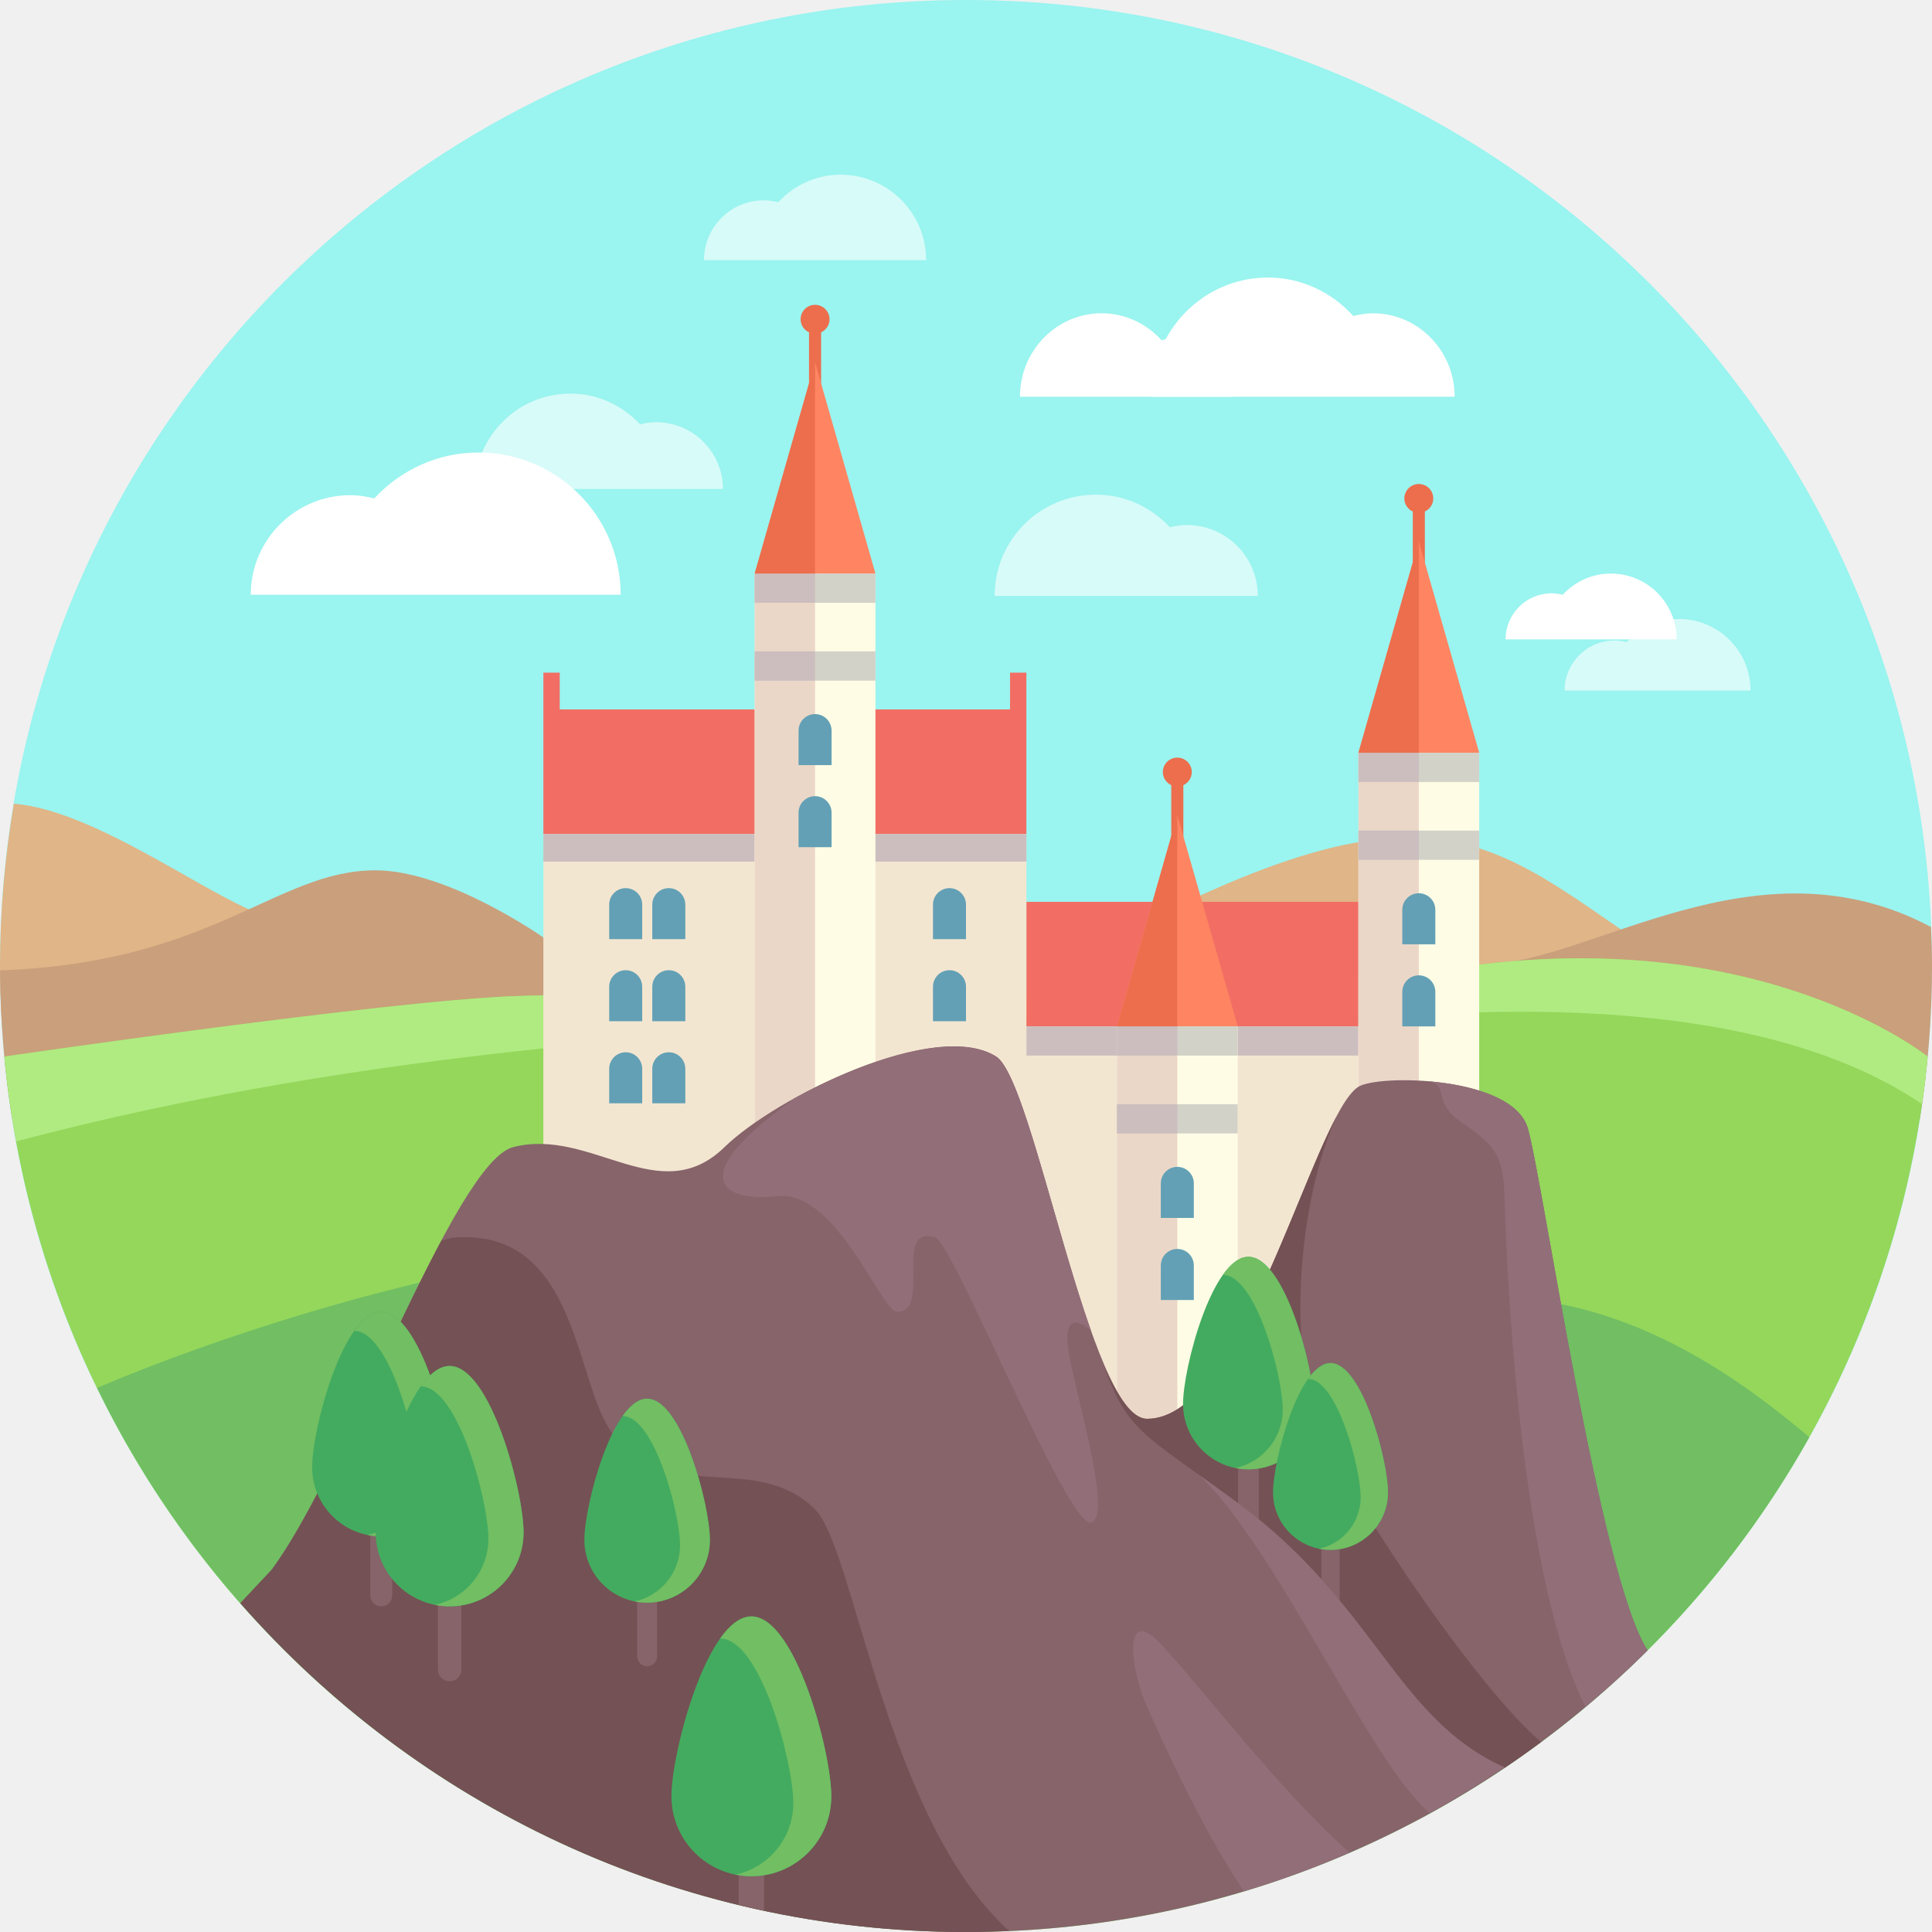
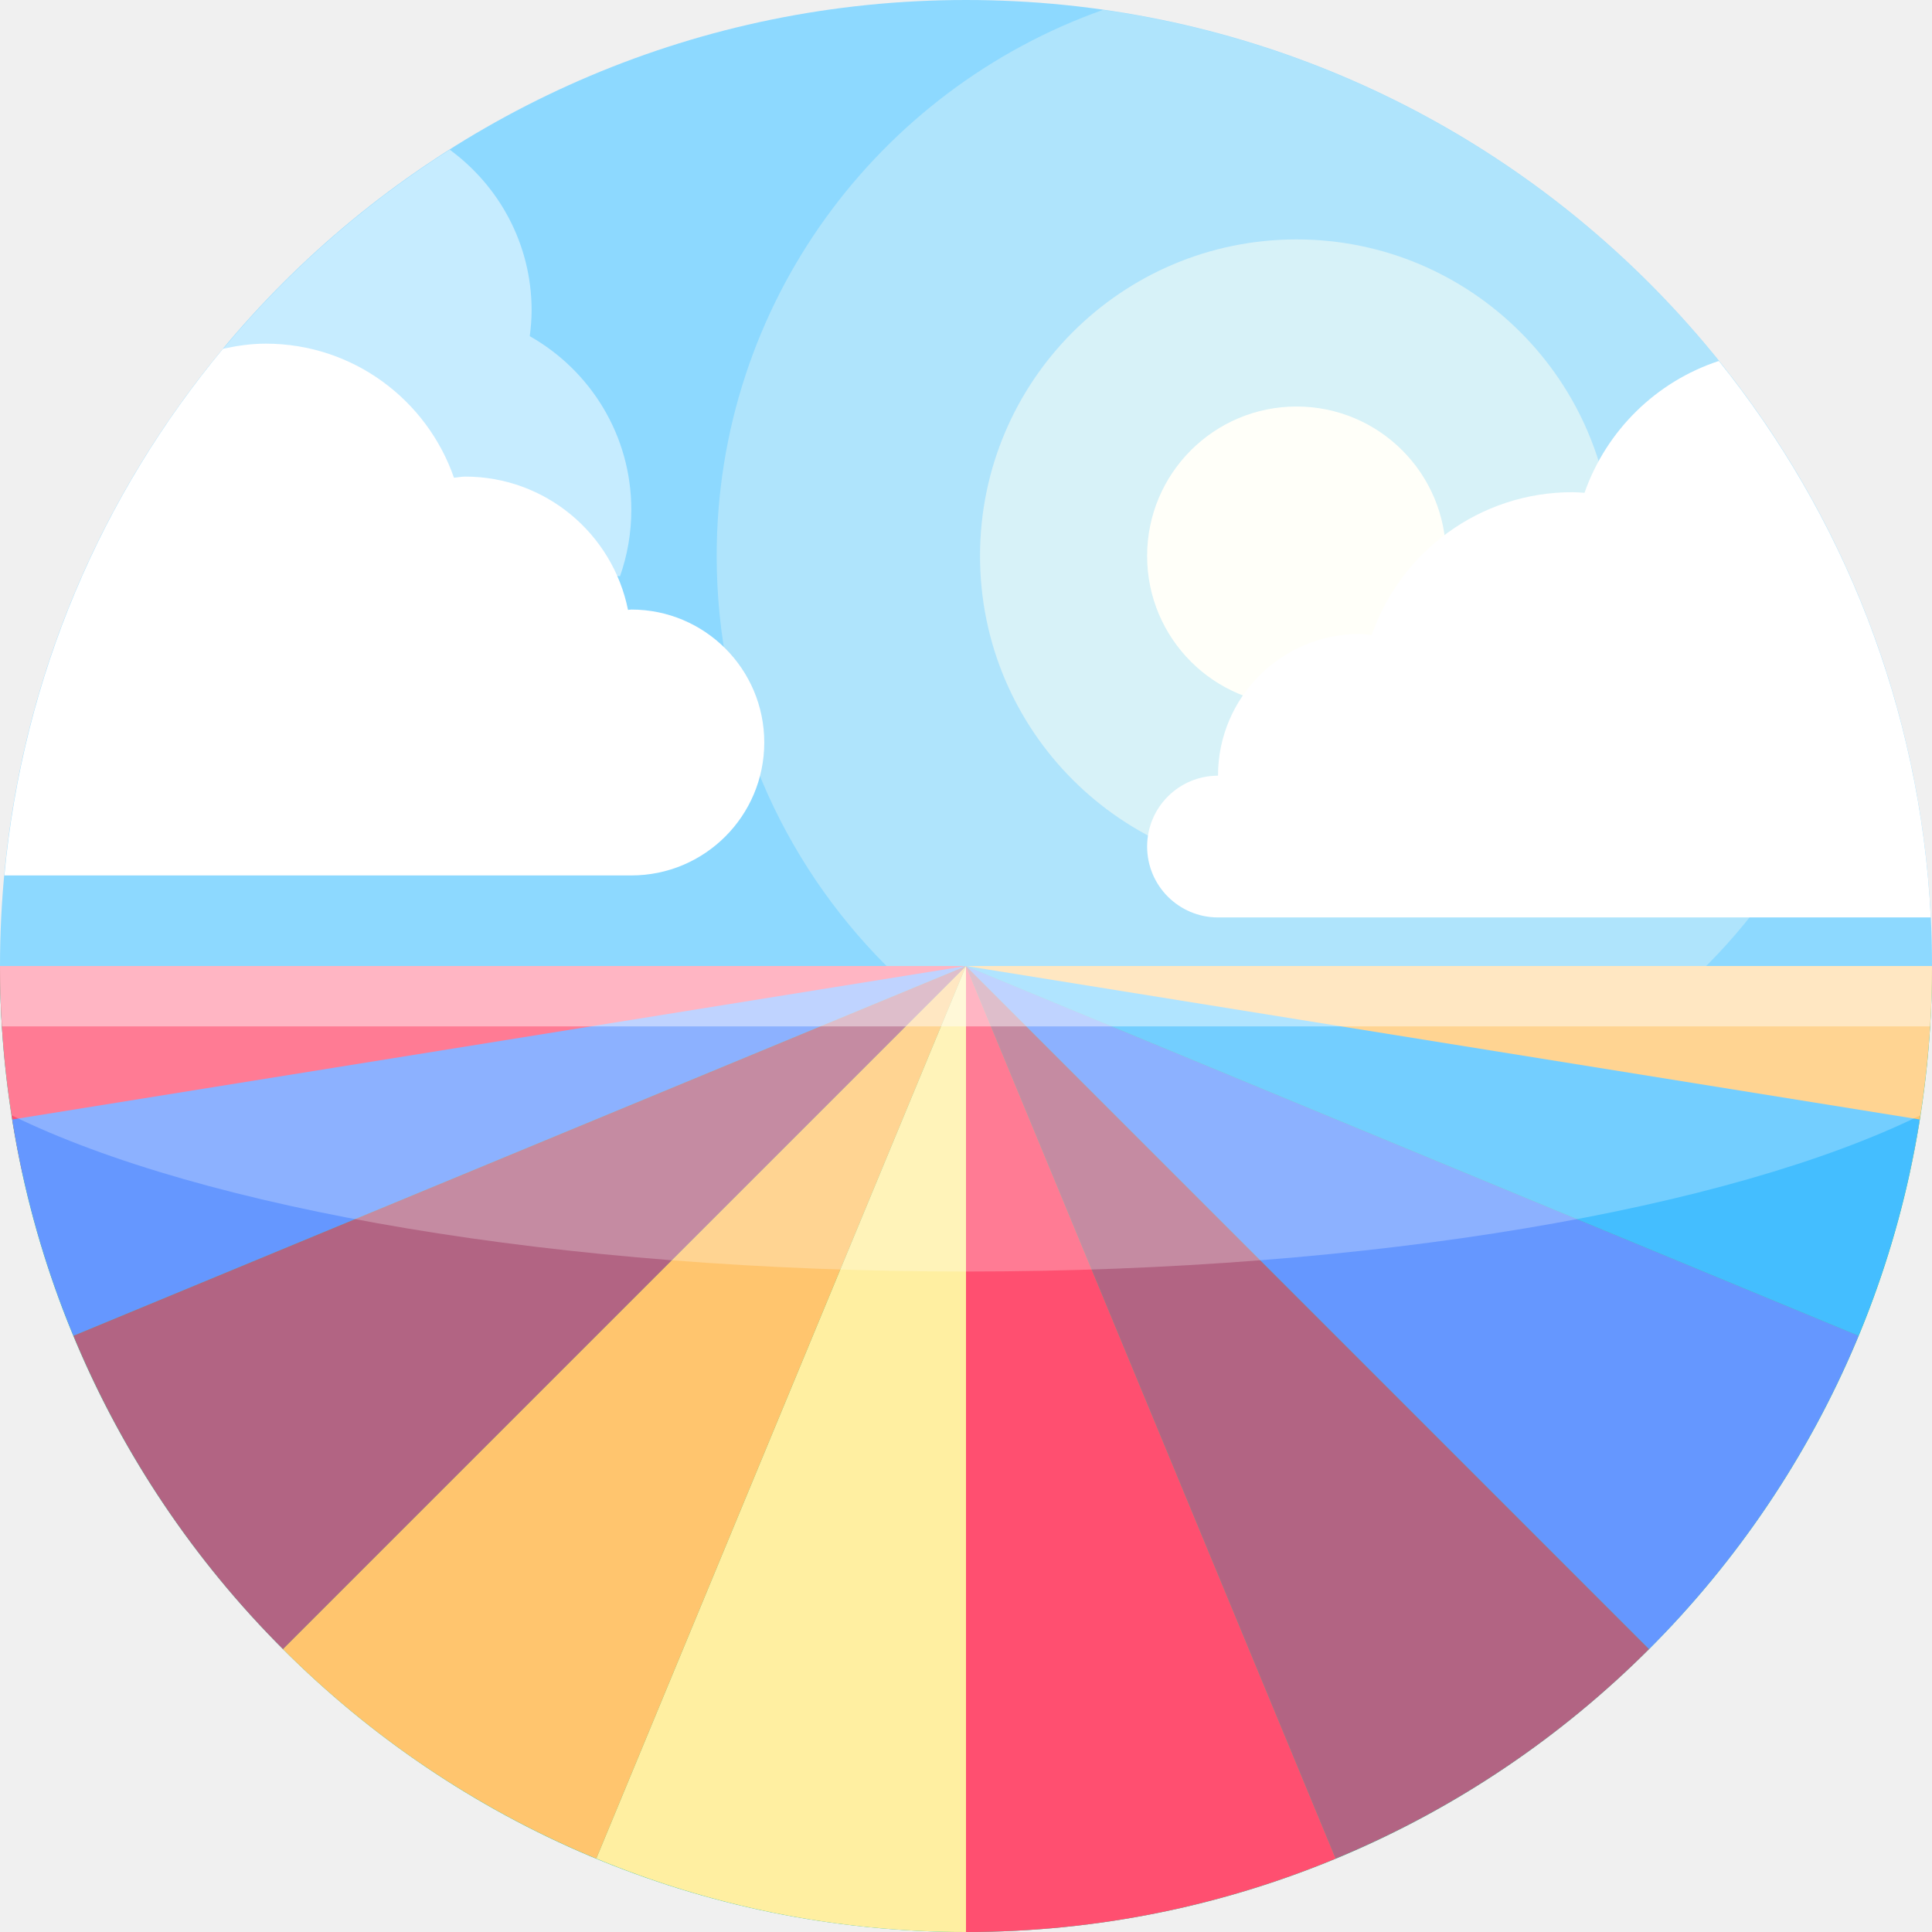
<svg xmlns="http://www.w3.org/2000/svg" version="1.1" id="Capa_1" x="0px" y="0px" viewBox="0 0 512 512" style="enable-background:new 0 0 512 512;" xml:space="preserve">
  <g>
    <g>
-       <circle style="fill:#9AF4EF;" cx="256" cy="256" r="256" />
+       <circle style="fill:#8DD9FF;" cx="256" cy="256" r="256" />
+     </g>
+     <g style="opacity:0.3;">
+       <path style="fill:#FFFFF4;" d="M495.931,166.622C463.736,80.238,386.245,15.959,292.329,2.612    C232.709,23.743,189.93,80.471,189.93,147.333c0,84.87,68.8,153.67,153.67,153.67    C421.922,301.003,486.424,242.366,495.931,166.622z" />
    </g>
    <g>
-       <polygon style="fill:#F26E64;" points="267.67,178.259 267.67,188 148.33,188 148.33,178.259 144,178.259 144,188 144,221     148.33,221 267.67,221 272,221 272,188 272,178.259   " />
+       <circle style="fill:#FFFFFF;" cx="343.6" cy="147.333" r="39.6" />
+     </g>
+     <g style="opacity:0.5;">
+       <path style="fill:#FFFFFF;" d="M55.802,96.541L119,145.73l45.298,7.001c1.948-5.511,3.008-11.441,3.008-17.619    c0-19.755-10.859-36.949-26.915-46.018c0.29-2.241,0.491-4.509,0.491-6.83c0-17.517-8.575-32.977-21.699-42.593    C95.008,54.994,73.587,74.241,55.802,96.541z" />
    </g>
    <g>
-       <path style="fill:#E0B587;" d="M306.963,242.63C392,200.5,400,230.647,456,263.488c9.843,5.773,45.333,5.326,45.333,5.326    L471.96,280L392,272L306.963,242.63z" />
+       <path style="fill:#52C883;" d="M256,512c141.385,0,256-114.615,256-256H0C0,397.385,114.615,512,256,512z" />
    </g>
    <g>
-       <path style="fill:#CA9F7C;" d="M508.725,296.81C510.855,283.517,512,269.894,512,256c0-3.463-0.125-6.896-0.261-10.326    C465.333,221,421.24,255.5,393.394,255.5L508.725,296.81z" />
+       <path style="fill:#FF4F70;" d="M256,256H0c0,18.763,2.075,37.033,5.906,54.647L256,256z" />
    </g>
    <g>
-       <path style="fill:#E0B587;" d="M0.426,270.401c14.967,1.297,32.258,2.392,34.24,1.599C38,270.667,72,243.181,72,243.181    c-13.825-3.253-45.657-28.39-68.332-30.188C1.3,226.983,0,241.336,0,256C0,260.835,0.162,265.632,0.426,270.401z" />
+       <path style="fill:#FFFFFF;" d="M167.307,161.536c-0.301,0-0.579,0.081-0.879,0.089c-4.048-20.144-21.825-35.321-43.161-35.321    c-1.015,0-1.964,0.231-2.962,0.298c-7.177-20.669-26.772-35.53-49.885-35.53c-3.909,0-7.667,0.559-11.334,1.364    C27.001,131.02,6.07,179.181,1.156,232h166.15c19.458,0,35.232-15.774,35.232-35.232    C202.539,177.31,186.765,161.536,167.307,161.536z" />
+     </g>
+     <g style="opacity:0.5;">
+       <circle style="fill:#FFFFF4;" cx="343.6" cy="147.333" r="83.885" />
    </g>
    <g>
-       <path style="fill:#CA9F7C;" d="M144,248.451c0,0-25.222-17.804-44.51-17.804c-26.323,0-42.869,24.496-99.461,26.509    c0.059,13.324,1.139,26.403,3.16,39.172c22.343-0.748,91.61-10.554,101.477-9.829C116,287.333,186,276,180.667,272    C175.333,268,144,248.451,144,248.451z" />
+       <path style="fill:#FFFFFF;" d="M455.509,95.663c-16.623,5.455-29.818,18.449-35.598,34.935c-1.07-0.061-2.13-0.163-3.215-0.163    c-24.644,0-45.538,15.846-53.189,37.883c-1.059-0.089-2.076-0.318-3.159-0.318c-20.747,0-37.565,16.818-37.565,37.565    c-10.374,0-18.783,8.409-18.783,18.783c0,10.373,8.409,18.783,18.783,18.783h188.892    C508.916,187.418,488.312,136.427,455.509,95.663z" />
    </g>
    <g>
-       <path style="fill:#94D75B;" d="M1.156,280C13.262,410.125,122.713,512,256,512s242.738-101.875,254.844-232    c0,0-42.844-34.667-121.51-24c-88.949,12.061-197.885,5.907-253.333,8C102.077,265.28,1.156,280,1.156,280z" />
+       <path style="fill:#FF4F70;" d="M256,256v256c34.712,0,67.794-6.942,97.979-19.46L256,256z" />
    </g>
    <g>
-       <path style="fill:#B0EB81;" d="M4.291,302.487C151,263.488,313.734,271.436,385,268.5c64.418-2.654,101.959,8.911,124.347,24.09    c0.597-4.167,1.103-8.362,1.497-12.59c0,0-42.844-34.667-121.51-24c-88.95,12.061-197.885,5.907-253.333,8    c-33.923,1.28-134.844,16-134.844,16c0.354,3.811,0.809,7.593,1.329,11.353C3.009,295.09,3.614,298.801,4.291,302.487z" />
+       <path style="fill:#FFEFA1;" d="M158.022,492.54C188.207,505.058,221.288,512,256,512V256L158.022,492.54z" />
    </g>
    <g>
-       <path style="fill:#71BE63;" d="M376,345.5c-48.613,9.391-201-18.5-247-9.5c-29.21,5.715-68.482,17.088-103.259,31.789    c30.925,63.603,87.374,112.468,156.064,133.246c0.033,0.009,0.154,0.041,0.17,0.046c1.431,0.434,106.138-10.352,195.263-19.639    c42.896-23.126,78.46-58.091,102.24-100.581C458.955,363.649,422.675,336.483,376,345.5z" />
+       <path style="fill:#FFC56E;" d="M74.981,437.019c23.579,23.579,51.753,42.546,83.041,55.521l0,0L256,256L74.981,437.019z" />
    </g>
    <g>
-       <rect x="272" y="239" style="fill:#F26E64;" width="88" height="33" />
+       <path style="fill:#B26483;" d="M437.019,437.019L256,256l97.979,236.54C385.266,479.565,413.44,460.598,437.019,437.019z" />
    </g>
    <g>
-       <rect x="228.396" y="272" style="fill:#F3E6D1;" width="141.604" height="147" />
+       <path style="fill:#B26483;" d="M19.46,353.978c12.975,31.288,31.942,59.462,55.521,83.041L256,256L19.46,353.978z" />
    </g>
    <g>
-       <rect x="272" y="272" style="fill:#CCBEBE;" width="88" height="7.745" />
+       <path style="fill:#6597FF;" d="M3.251,296.675c3.189,19.967,8.684,39.159,16.208,57.303l0,0L256,256L3.251,296.675z" />
    </g>
    <g>
-       <g>
-         <path style="fill:#EC6E4D;" d="M379.833,132.099c0-2.117-1.716-3.833-3.833-3.833s-3.833,1.716-3.833,3.833     c0,1.541,0.922,2.85,2.233,3.459v28.874h3.2v-28.874C378.912,134.949,379.833,133.64,379.833,132.099z" />
-       </g>
-       <g>
-         <rect x="360" y="199.484" style="fill:#FFFCE5;" width="32" height="172" />
-       </g>
-       <g>
-         <rect x="360" y="199.484" style="fill:#EBD7C8;" width="16" height="172" />
-       </g>
-       <g>
-         <polyline style="fill:#FF8562;" points="392,199.484 376,143.484 360,199.484    " />
-       </g>
-       <g>
-         <rect x="360" y="220.109" style="fill:#D2D2C8;" width="32" height="7.75" />
-       </g>
-       <g>
-         <rect x="360" y="220.109" style="fill:#CCBEBE;" width="16" height="7.75" />
-       </g>
-       <g>
-         <rect x="360" y="199.484" style="fill:#D2D2C8;" width="32" height="7.75" />
-       </g>
-       <g>
-         <rect x="360" y="199.484" style="fill:#CCBEBE;" width="16" height="7.75" />
-       </g>
-       <g>
-         <polygon style="fill:#EC6E4D;" points="376,143.484 360,199.484 376,199.484    " />
-       </g>
-       <g>
-         <path style="fill:#63A0B5;" d="M376,236.723c-2.416,0-4.375,1.959-4.375,4.375v9.148h8.75v-9.148     C380.375,238.681,378.416,236.723,376,236.723z" />
-       </g>
-       <g>
-         <path style="fill:#63A0B5;" d="M376,258.473c-2.416,0-4.375,1.959-4.375,4.375v9.148h8.75v-9.148     C380.375,260.431,378.416,258.473,376,258.473z" />
-       </g>
+       <path style="fill:#6597FF;" d="M437.02,437.019c23.579-23.579,42.545-51.753,55.52-83.041L256,256L437.02,437.019L437.02,437.019z    " />
    </g>
    <g>
-       <g>
-         <path style="fill:#EC6E4D;" d="M315.833,204.611c0-2.117-1.716-3.833-3.833-3.833s-3.833,1.716-3.833,3.833     c0,1.541,0.922,2.85,2.233,3.459v28.874h3.2v-28.874C314.912,207.461,315.833,206.152,315.833,204.611z" />
-       </g>
-       <g>
-         <rect x="296" y="271.996" style="fill:#FFFCE5;" width="32" height="172" />
-       </g>
-       <g>
-         <rect x="296" y="271.996" style="fill:#EBD7C8;" width="16" height="172" />
-       </g>
-       <g>
-         <polyline style="fill:#FF8562;" points="328,271.996 312,215.996 296,271.996    " />
-       </g>
-       <g>
-         <rect x="296" y="292.621" style="fill:#D2D2C8;" width="32" height="7.75" />
-       </g>
-       <g>
-         <rect x="296" y="292.621" style="fill:#CCBEBE;" width="16" height="7.75" />
-       </g>
-       <g>
-         <rect x="296" y="271.995" style="fill:#D2D2C8;" width="32" height="7.75" />
-       </g>
-       <g>
-         <rect x="296" y="271.995" style="fill:#CCBEBE;" width="16" height="7.75" />
-       </g>
-       <g>
-         <polygon style="fill:#EC6E4D;" points="312,215.996 296,271.996 312,271.996    " />
-       </g>
-       <g>
-         <path style="fill:#63A0B5;" d="M312,309.235c-2.416,0-4.375,1.959-4.375,4.375v9.148h8.75v-9.148     C316.375,311.194,314.416,309.235,312,309.235z" />
-       </g>
-       <g>
-         <path style="fill:#63A0B5;" d="M312,330.985c-2.416,0-4.375,1.959-4.375,4.375v9.148h8.75v-9.148     C316.375,332.944,314.416,330.985,312,330.985z" />
-       </g>
+       <path style="fill:#FFC56E;" d="M256,256h256c0,18.763-2.075,37.033-5.906,54.647L256,256z" />
    </g>
    <g>
-       <rect x="144" y="221" style="fill:#F3E6D1;" width="128" height="147" />
+       <path style="fill:#44BEFF;" d="M256,256l236.54,97.978l0.001-0.002c7.523-18.143,13.019-37.334,16.208-57.3L256,256z" />
    </g>
-     <g>
-       <rect x="144" y="221" style="fill:#CCBEBE;" width="128" height="7.333" />
+     <g style="opacity:0.25;">
+       <path style="fill:#FFFFFF;" d="M256,336.968c108.139,0,202.459-16.664,252.949-41.414c2-12.893,3.051-26.1,3.051-39.554H0    c0,13.454,1.051,26.661,3.051,39.554C53.541,320.304,147.861,336.968,256,336.968z" />
    </g>
-     <g>
-       <g>
-         <path style="fill:#EC6E4D;" d="M219.833,84.615c0-2.117-1.716-3.833-3.833-3.833s-3.833,1.716-3.833,3.833     c0,1.541,0.922,2.85,2.233,3.459v28.874h3.2V88.075C218.912,87.465,219.833,86.156,219.833,84.615z" />
-       </g>
-       <g>
-         <rect x="200" y="152" style="fill:#FFFCE5;" width="32" height="172" />
-       </g>
-       <g>
-         <rect x="200" y="152" style="fill:#EBD7C8;" width="16" height="172" />
-       </g>
-       <g>
-         <polyline style="fill:#FF8562;" points="232,152 216,96 200,152    " />
-       </g>
-       <g>
-         <rect x="200" y="172.625" style="fill:#D2D2C8;" width="32" height="7.75" />
-       </g>
-       <g>
-         <rect x="200" y="172.625" style="fill:#CCBEBE;" width="16" height="7.75" />
-       </g>
-       <g>
-         <rect x="200" y="152" style="fill:#D2D2C8;" width="32" height="7.75" />
-       </g>
-       <g>
-         <rect x="200" y="152" style="fill:#CCBEBE;" width="16" height="7.75" />
-       </g>
-       <g>
-         <polygon style="fill:#EC6E4D;" points="216,96 200,152 216,152    " />
-       </g>
-       <g>
-         <path style="fill:#63A0B5;" d="M216,189.239c-2.416,0-4.375,1.959-4.375,4.375v9.148h8.75v-9.148     C220.375,191.197,218.416,189.239,216,189.239z" />
-       </g>
-       <g>
-         <path style="fill:#63A0B5;" d="M216,210.989c-2.416,0-4.375,1.959-4.375,4.375v9.148h8.75v-9.148     C220.375,212.947,218.416,210.989,216,210.989z" />
-       </g>
-     </g>
-     <g>
-       <g>
-         <path style="fill:#63A0B5;" d="M251.625,235.364c-2.416,0-4.375,1.959-4.375,4.375v9.148H256v-9.148     C256,237.322,254.041,235.364,251.625,235.364z" />
-       </g>
-       <g>
-         <path style="fill:#63A0B5;" d="M251.625,257.114c-2.416,0-4.375,1.959-4.375,4.375v9.148H256v-9.148     C256,259.072,254.041,257.114,251.625,257.114z" />
-       </g>
-       <g>
-         <path style="fill:#63A0B5;" d="M251.625,278.864c-2.416,0-4.375,1.959-4.375,4.375v9.148H256v-9.148     C256,280.822,254.041,278.864,251.625,278.864z" />
-       </g>
-     </g>
-     <g>
-       <path style="fill:#FFFFFF;" d="M66.453,157.62c0-14.576,11.816-26.392,26.392-26.392c2.2,0,4.303,0.348,6.346,0.855    c6.887-7.437,16.651-12.166,27.586-12.166c20.823,0,37.703,16.88,37.703,37.703H66.453z" />
-     </g>
-     <g>
-       <path style="fill:#FFFFFF;" d="M398.995,169.435c0-6.74,5.464-12.204,12.204-12.204c1.017,0,1.99,0.161,2.935,0.395    c3.184-3.439,7.7-5.626,12.757-5.626c9.629,0,17.435,7.806,17.435,17.435H398.995z" />
-     </g>
-     <g>
-       <path style="fill:#FFFFFF;" d="M385.5,105.146c0-12.216-9.695-22.119-21.655-22.119c-1.805,0-3.531,0.292-5.207,0.717    c-5.651-6.233-13.663-10.196-22.635-10.196c-17.085,0-30.936,14.147-30.936,31.599H385.5z" />
-     </g>
-     <g>
-       <path style="fill:#FFFFFF;" d="M326.621,105.146c0-8.554-6.789-15.489-15.165-15.489c-1.264,0-2.473,0.204-3.646,0.502    c-3.957-4.365-9.567-7.14-15.851-7.14c-11.964,0-21.664,9.907-21.664,22.128H326.621z" />
-     </g>
-     <g style="opacity:0.6;">
-       <path style="fill:#FFFFFF;" d="M191.583,129.59c0-9.774-7.924-17.698-17.697-17.698c-1.475,0-2.886,0.233-4.256,0.573    c-4.618-4.987-11.166-8.158-18.498-8.158c-13.963,0-25.282,11.319-25.282,25.282H191.583z" />
-     </g>
-     <g style="opacity:0.6;">
-       <path style="fill:#FFFFFF;" d="M186.565,68.931c0-8.753,7.096-15.849,15.849-15.849c1.321,0,2.584,0.209,3.811,0.514    c4.136-4.466,10-7.306,16.567-7.306c12.505,0,22.642,10.137,22.642,22.642H186.565z" />
-     </g>
-     <g style="opacity:0.6;">
-       <path style="fill:#FFFFFF;" d="M414.634,183c0-7.328,5.941-13.269,13.269-13.269c1.106,0,2.163,0.175,3.191,0.43    c3.462-3.739,8.371-6.117,13.869-6.117c10.469,0,18.955,8.487,18.955,18.955H414.634z" />
-     </g>
-     <g style="opacity:0.6;">
-       <path style="fill:#FFFFFF;" d="M333.33,157.912c0-10.37-8.407-18.777-18.777-18.777c-1.565,0-3.062,0.248-4.515,0.608    c-4.9-5.291-11.847-8.656-19.627-8.656c-14.814,0-26.824,12.01-26.824,26.824H333.33z" />
-     </g>
-     <g>
-       <path style="fill:#86646A;" d="M192,304c-17.206,16.791-35.333-5.333-56,0c-15.613,4.029-44,85-64,112l-8.302,8.855    C110.603,478.254,179.335,512,256,512c70.507,0,134.333-28.52,180.618-74.636C424,418,408.908,313.062,404.908,299.062    S365.333,284.667,360,288c-11.872,7.42-30,88-56,88c-15.333,0-29.75-89.5-40-96C247.977,269.839,205.578,290.75,192,304z" />
-     </g>
-     <g>
-       <path style="fill:#745154;" d="M348.667,375.333c-6.897-19.101-4.954-55.726,5.44-79.331C342.397,318.196,326.024,376,304,376    c-4.032,0-7.89-5.76-11.604-14.445c6.52,18.17,10.417,18.154,35.604,36.732c36.667,27.046,42,57.379,70.838,70.156    c3.25-2.19,6.44-4.461,9.582-6.794C392,448,355.928,395.445,348.667,375.333z" />
-     </g>
-     <g>
-       <path style="fill:#745154;" d="M267.422,511.712C234.663,482.032,226.536,410.536,216,400c-16.667-16.667-43.333,1.333-56-24    c-7.751-15.503-9.333-50.667-40-48l-3.019,0.754C102.445,355.935,85.359,397.966,72,416l-8.302,8.855    C110.603,478.254,179.335,512,256,512C259.831,512,263.632,511.878,267.422,511.712z" />
-     </g>
-     <g>
-       <path style="fill:#86646A;" d="M202.488,506.336v-27.214c0-1.856-1.505-3.361-3.364-3.361c-1.859,0-3.364,1.505-3.364,3.361    v25.654C197.996,505.316,200.23,505.855,202.488,506.336z" />
-     </g>
-     <g>
-       <g>
-         <g>
-           <path style="fill:#86646A;" d="M101.031,425.696c-1.606,0-2.907-1.301-2.907-2.905v-31.287c0-1.604,1.301-2.905,2.907-2.905      s2.907,1.301,2.907,2.905v31.287C103.938,424.395,102.637,425.696,101.031,425.696z" />
-         </g>
-       </g>
-       <g>
-         <g>
-           <path style="fill:#43AB5F;" d="M119.338,388.839c0,10.112-8.197,18.309-18.309,18.309s-18.309-8.197-18.309-18.309      s8.197-41.194,18.309-41.194S119.338,378.728,119.338,388.839z" />
-         </g>
-       </g>
-       <g>
-         <g>
-           <path style="fill:#71BE63;" d="M101.03,347.645c-2.538,0-4.955,1.962-7.153,5.056h0c9.255,0,16.757,28.449,16.757,37.703      c0,8.05-5.681,14.762-13.25,16.376c1.178,0.238,2.397,0.368,3.645,0.368c10.111,0,18.309-8.197,18.309-18.308      C119.339,378.728,111.141,347.645,101.03,347.645z" />
-         </g>
-       </g>
-     </g>
-     <g>
-       <g>
-         <g>
-           <path style="fill:#86646A;" d="M171.496,441.569c-1.459,0-2.641-1.182-2.641-2.639v-28.421c0-1.457,1.182-2.639,2.641-2.639      c1.459,0,2.641,1.182,2.641,2.639v28.421C174.137,440.388,172.955,441.569,171.496,441.569z" />
-         </g>
-       </g>
-       <g>
-         <g>
-           <path style="fill:#43AB5F;" d="M188.127,408.088c0,9.185-7.446,16.632-16.632,16.632c-9.185,0-16.632-7.446-16.632-16.632      c0-9.185,7.446-37.421,16.632-37.421C180.681,370.667,188.127,398.903,188.127,408.088z" />
-         </g>
-       </g>
-       <g>
-         <g>
-           <path style="fill:#71BE63;" d="M171.495,370.667c-2.306,0-4.501,1.782-6.498,4.593h0c8.407,0,15.222,25.843,15.222,34.25      c0,7.313-5.161,13.41-12.036,14.876c1.071,0.216,2.177,0.334,3.311,0.334c9.185,0,16.632-7.446,16.632-16.632      C188.127,398.903,180.681,370.667,171.495,370.667z" />
-         </g>
-       </g>
-     </g>
-     <g>
-       <path style="fill:#43AB5F;" d="M220.309,476.038c0,11.701-9.485,21.186-21.186,21.186s-21.186-9.485-21.186-21.186    c0-11.701,9.485-47.668,21.186-47.668S220.309,464.337,220.309,476.038z" />
-     </g>
-     <g>
-       <path style="fill:#71BE63;" d="M199.123,428.369c-2.937,0-5.734,2.27-8.277,5.851h0.001c10.709,0,19.39,32.919,19.39,43.629    c0,9.315-6.574,17.082-15.332,18.95c1.364,0.276,2.773,0.425,4.218,0.425c11.701,0,21.186-9.485,21.186-21.186    C220.309,464.337,210.824,428.369,199.123,428.369z" />
-     </g>
-     <g>
-       <g>
-         <g>
-           <path style="fill:#86646A;" d="M119.153,445.551c-1.719,0-3.112-1.392-3.112-3.109V408.95c0-1.717,1.392-3.109,3.112-3.109      c1.719,0,3.112,1.392,3.112,3.109v33.491C122.265,444.159,120.873,445.551,119.153,445.551z" />
-         </g>
-       </g>
-       <g>
-         <g>
-           <path style="fill:#43AB5F;" d="M138.751,406.097c0,10.824-8.775,19.599-19.599,19.599s-19.599-8.775-19.599-19.599      S108.328,362,119.152,362S138.751,395.273,138.751,406.097z" />
-         </g>
-       </g>
-       <g>
-         <g>
-           <path style="fill:#71BE63;" d="M119.152,362c-2.717,0-5.304,2.1-7.657,5.412h0.001c9.907,0,17.938,30.453,17.938,40.36      c0,8.617-6.082,15.802-14.184,17.53c1.262,0.255,2.565,0.393,3.902,0.393c10.824,0,19.599-8.775,19.599-19.599      C138.751,395.273,129.976,362,119.152,362z" />
-         </g>
-       </g>
-     </g>
-     <g>
-       <g>
-         <g>
-           <path style="fill:#86646A;" d="M330.849,406.942c-1.52,0-2.752-1.231-2.752-2.75v-29.615c0-1.518,1.231-2.75,2.752-2.75      c1.52,0,2.752,1.231,2.752,2.75v29.615C333.601,405.711,332.37,406.942,330.849,406.942z" />
-         </g>
-       </g>
-       <g>
-         <g>
-           <path style="fill:#43AB5F;" d="M348.179,372.055c0,9.571-7.759,17.33-17.33,17.33s-17.33-7.759-17.33-17.33      s7.759-38.993,17.33-38.993S348.179,362.484,348.179,372.055z" />
-         </g>
-       </g>
-       <g>
-         <g>
-           <path style="fill:#71BE63;" d="M330.849,333.063c-2.403,0-4.69,1.857-6.771,4.786h0c8.76,0,15.861,26.928,15.861,35.688      c0,7.62-5.378,13.973-12.542,15.501c1.115,0.225,2.268,0.348,3.451,0.348c9.571,0,17.33-7.759,17.33-17.33      C348.179,362.484,340.42,333.063,330.849,333.063z" />
-         </g>
-       </g>
-     </g>
-     <g>
-       <g>
-         <g>
-           <path style="fill:#86646A;" d="M352.599,426.164c-1.336,0-2.419-1.082-2.419-2.417v-26.031c0-1.335,1.082-2.417,2.419-2.417      c1.336,0,2.419,1.082,2.419,2.417v26.031C355.018,425.082,353.936,426.164,352.599,426.164z" />
-         </g>
-       </g>
-       <g>
-         <g>
-           <path style="fill:#43AB5F;" d="M367.832,395.499c0,8.413-6.82,15.233-15.233,15.233s-15.233-6.82-15.233-15.233      c0-8.413,6.82-34.274,15.233-34.274S367.832,387.086,367.832,395.499z" />
-         </g>
-       </g>
-       <g>
-         <g>
-           <path style="fill:#71BE63;" d="M352.599,361.224c-2.112,0-4.123,1.632-5.951,4.207h0c7.7,0,13.942,23.67,13.942,31.37      c0,6.698-4.727,12.282-11.024,13.625c0.981,0.198,1.994,0.306,3.033,0.306c8.413,0,15.233-6.82,15.233-15.233      C367.832,387.085,361.012,361.224,352.599,361.224z" />
-         </g>
-       </g>
-     </g>
-     <g>
-       <path style="fill:#926E79;" d="M283.75,361.224c-2.639-12.338,1.161-12.182,5.367-8.627C279.534,325.599,270.839,284.337,264,280    c-11.238-7.126-35.423,1.038-53.567,11.117c-2.258,1.678-4.524,3.411-6.767,5.211C183.333,312.657,191.819,318.576,206,317    c15.75-1.75,27.493,30.645,31.75,30.645c9.25,0-1.205-23.001,10-19.788c4.86,1.394,35.156,77.086,41.367,75.644    C294.5,402.25,286.75,375.25,283.75,361.224z" />
-     </g>
-     <g>
-       <path style="fill:#926E79;" d="M328,398.288c-3.86-2.848-7.169-5.22-10.115-7.327l0,0c20.974,20.165,44.904,75.623,60.972,89.533    c6.806-3.734,13.366-7.838,19.778-12.153C369.983,455.509,364.577,425.267,328,398.288z" />
-     </g>
-     <g>
-       <path style="fill:#926E79;" d="M404.908,299.062c-2.323-8.129-15.28-11.652-26.792-12.541c6.095,0.791,1.424,5.129,8.384,10.29    c7,5.19,11.772,7.19,12.136,18.69c0.328,10.351,2.8,99.326,21.518,136.849c5.694-4.769,11.207-9.747,16.465-14.985    C424,418,408.908,313.062,404.908,299.062z" />
-     </g>
-     <g>
-       <path style="fill:#926E79;" d="M307.667,435.728c-10.031-10.816-8.333,6.304-3.667,16.622c3.176,7.022,13.75,31.176,25.648,48.841    c9.58-2.875,18.917-6.295,27.988-10.227C339.059,474.48,319.667,448.667,307.667,435.728z" />
-     </g>
-     <g>
-       <g>
-         <path style="fill:#63A0B5;" d="M165.817,235.364c-2.416,0-4.375,1.959-4.375,4.375v9.148h8.75v-9.148     C170.192,237.322,168.233,235.364,165.817,235.364z" />
-       </g>
-       <g>
-         <path style="fill:#63A0B5;" d="M165.817,257.114c-2.416,0-4.375,1.959-4.375,4.375v9.148h8.75v-9.148     C170.192,259.072,168.233,257.114,165.817,257.114z" />
-       </g>
-       <g>
-         <path style="fill:#63A0B5;" d="M177.239,235.364c-2.416,0-4.375,1.959-4.375,4.375v9.148h8.75v-9.148     C181.614,237.322,179.655,235.364,177.239,235.364z" />
-       </g>
-       <g>
-         <path style="fill:#63A0B5;" d="M177.239,257.114c-2.416,0-4.375,1.959-4.375,4.375v9.148h8.75v-9.148     C181.614,259.072,179.655,257.114,177.239,257.114z" />
-       </g>
-       <g>
-         <path style="fill:#63A0B5;" d="M165.817,278.864c-2.416,0-4.375,1.959-4.375,4.375v9.148h8.75v-9.148     C170.192,280.822,168.233,278.864,165.817,278.864z" />
-       </g>
-       <g>
-         <path style="fill:#63A0B5;" d="M177.239,278.864c-2.416,0-4.375,1.959-4.375,4.375v9.148h8.75v-9.148     C181.614,280.822,179.655,278.864,177.239,278.864z" />
-       </g>
+     <g style="opacity:0.44;">
+       <path style="fill:#FFFFFF;" d="M511.457,272c0.346-5.291,0.543-10.622,0.543-16H0c0,5.378,0.197,10.709,0.543,16H511.457z" />
    </g>
  </g>
  <g>
</g>
  <g>
</g>
  <g>
</g>
  <g>
</g>
  <g>
</g>
  <g>
</g>
  <g>
</g>
  <g>
</g>
  <g>
</g>
  <g>
</g>
  <g>
</g>
  <g>
</g>
  <g>
</g>
  <g>
</g>
  <g>
</g>
</svg>
